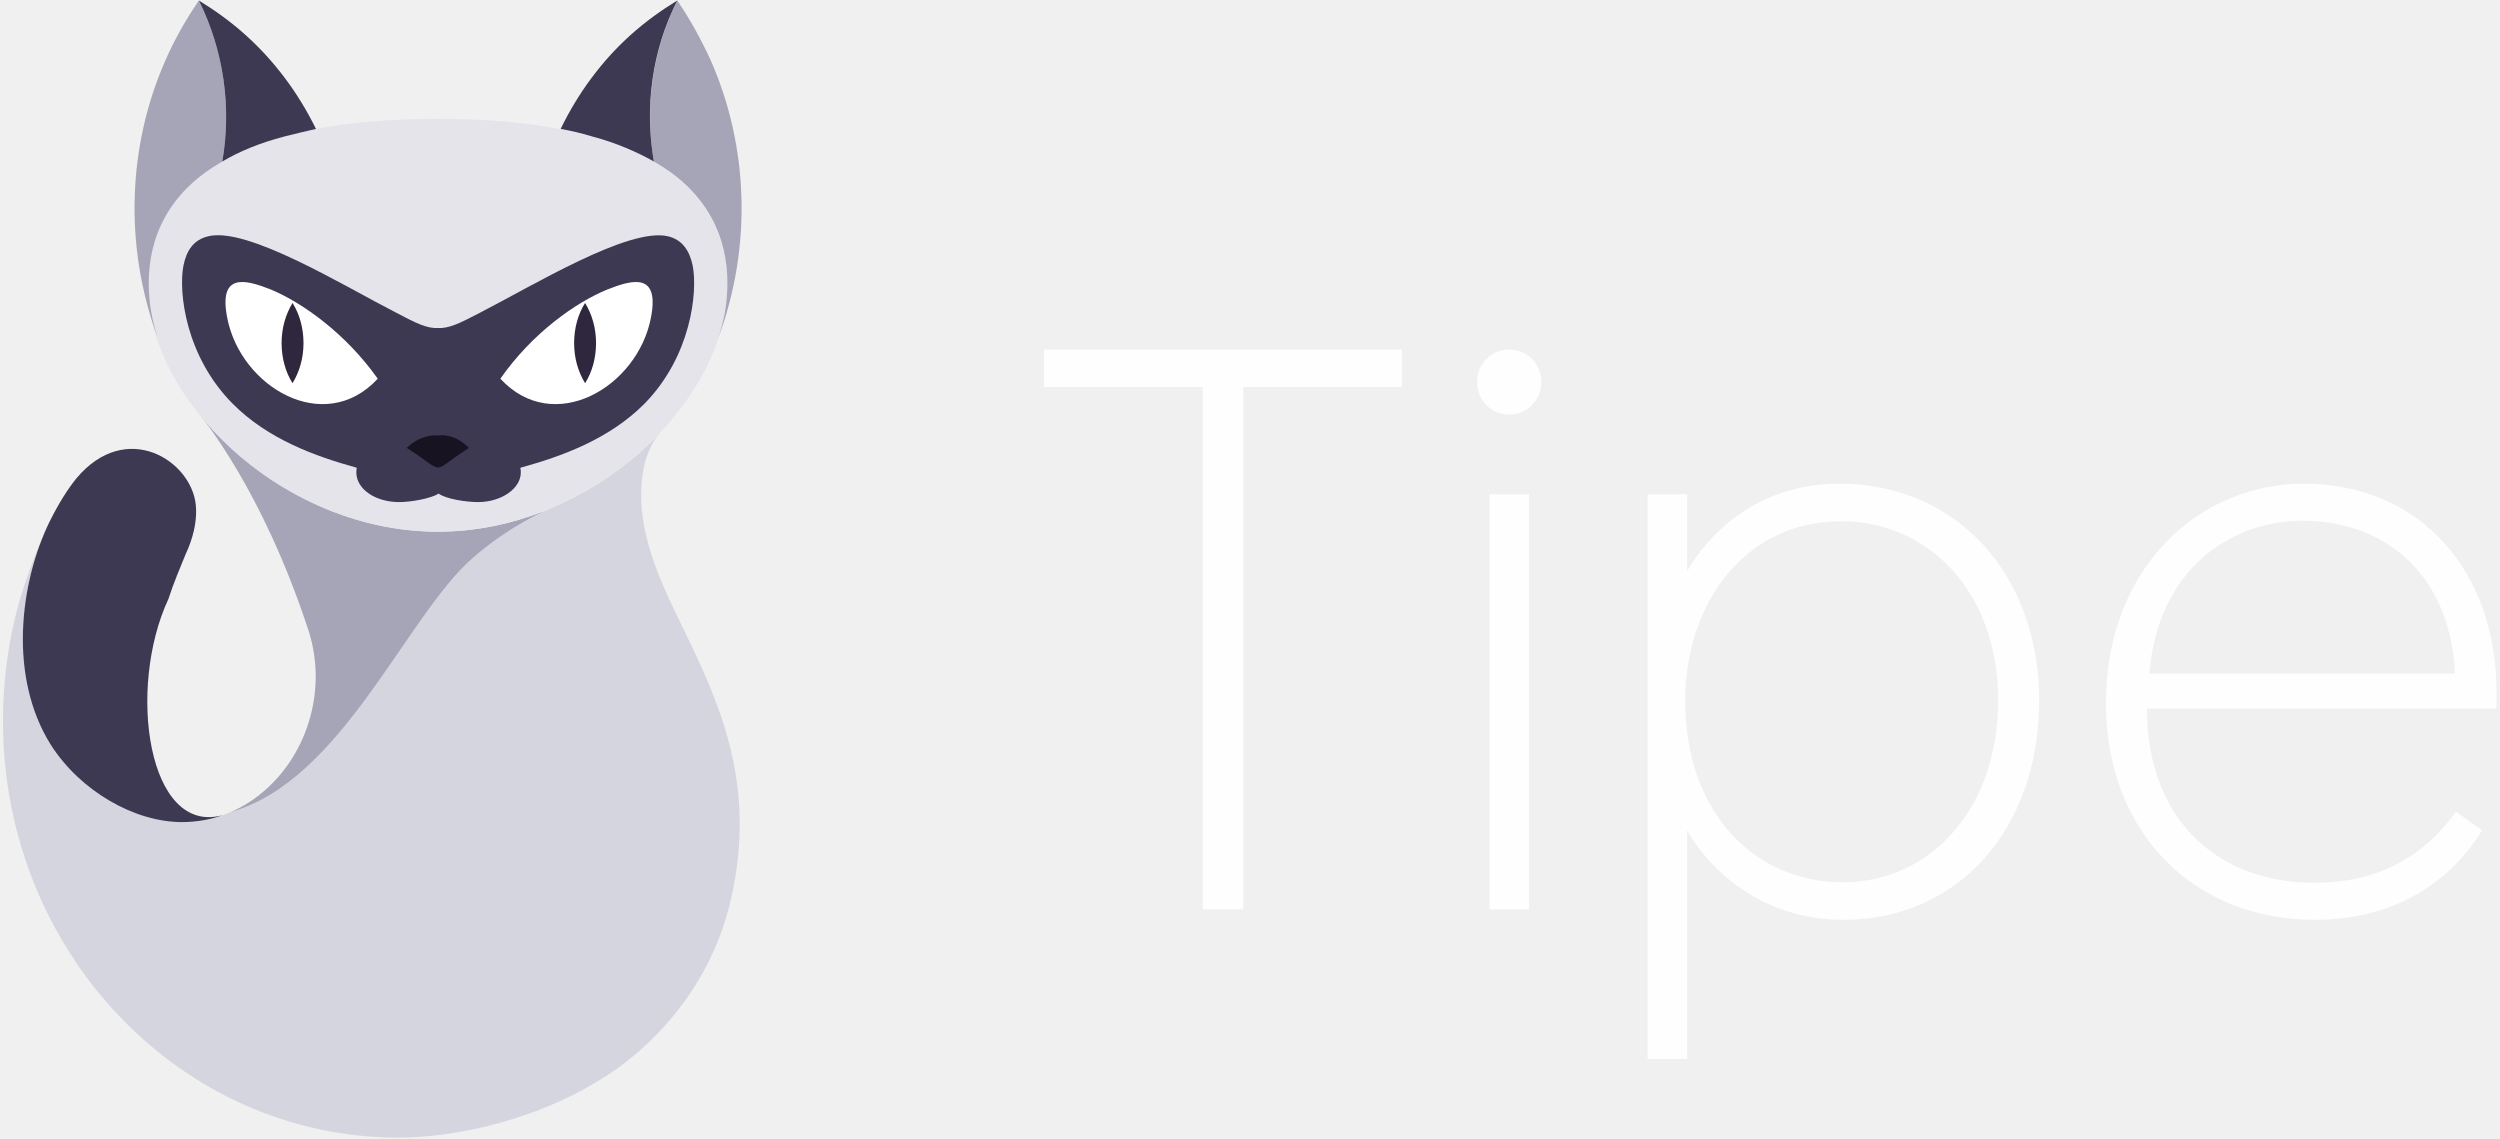
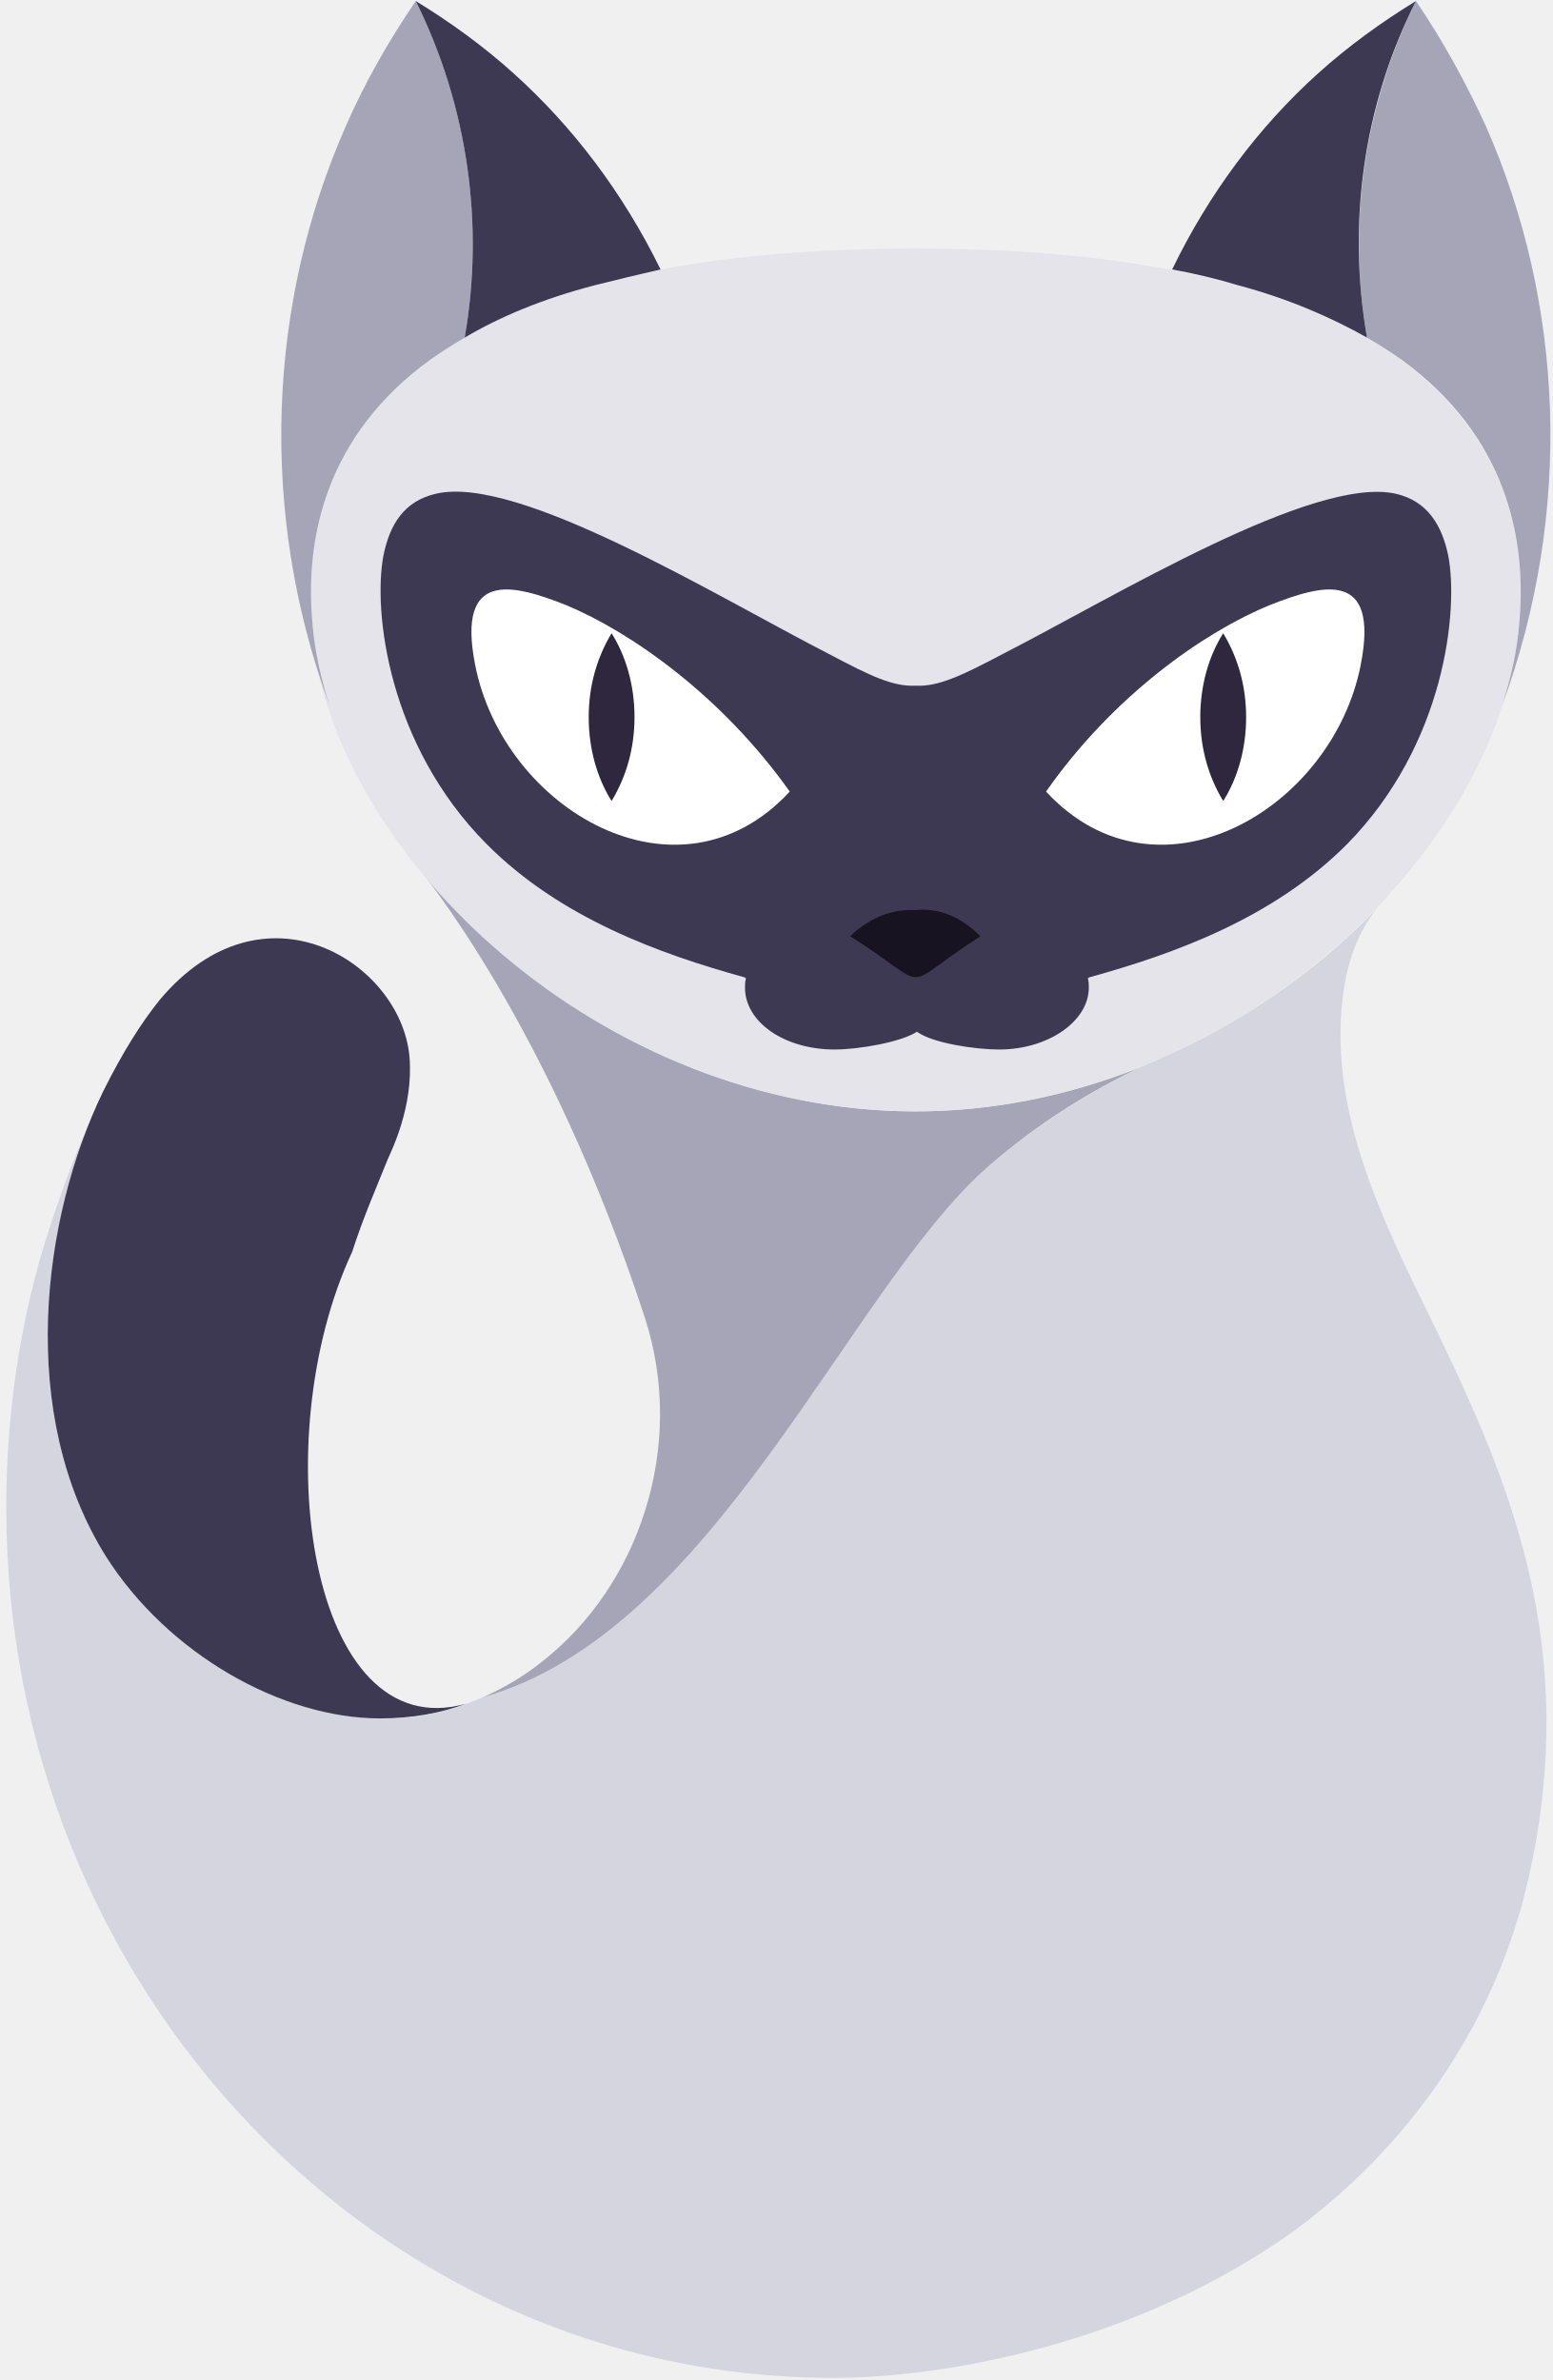
- <svg xmlns="http://www.w3.org/2000/svg" width="101px" height="46px" viewBox="0 0 101 46" version="1.1">
+ <svg xmlns="http://www.w3.org/2000/svg" width="30px" height="46px" viewBox="0 0 30 46" version="1.1">
  <defs />
  <g id="Login" stroke="none" stroke-width="1" fill="none" fill-rule="evenodd">
    <g transform="translate(-150, -39)" fill-rule="nonzero" id="Header">
      <g>
        <g id="LOGO" transform="translate(150, 39)">
-           <g id="TEXT" transform="translate(42, 14)" fill="#FFFFFF" opacity="0.9">
-             <path d="M6.591,1.638 L0.18,1.638 L0.18,0.121 L14.639,0.121 L14.639,1.638 L8.228,1.638 L8.228,22.736 L6.591,22.736 L6.591,1.638 Z M18.973,0.121 C19.712,0.121 20.271,0.708 20.271,1.436 C20.271,2.164 19.692,2.751 18.973,2.751 C18.234,2.751 17.675,2.164 17.675,1.436 C17.675,0.708 18.234,0.121 18.973,0.121 Z M18.174,5.967 L19.772,5.967 L19.772,22.736 L18.174,22.736 L18.174,5.967 Z M24.565,5.967 L26.163,5.967 L26.163,9.062 C26.542,8.415 28.34,5.542 32.314,5.542 C37.028,5.542 40.383,9.183 40.383,14.301 C40.383,19.479 37.127,23.161 32.474,23.161 C28.719,23.161 26.702,20.571 26.163,19.54 L26.163,28.784 L24.565,28.784 L24.565,5.967 Z M32.434,21.644 C36.049,21.644 38.725,18.609 38.725,14.301 C38.725,9.912 35.909,7.059 32.374,7.059 C28.52,7.059 26.083,10.357 26.083,14.301 C26.083,18.953 28.999,21.644 32.434,21.644 Z M51.068,5.542 C55.821,5.542 58.857,9.123 58.857,13.937 L58.857,14.625 L44.737,14.625 C44.737,19.075 47.553,21.664 51.507,21.664 C54.563,21.664 56.26,20.147 57.219,18.791 L58.278,19.54 C57.199,21.32 55.082,23.161 51.507,23.161 C46.634,23.161 43.079,19.641 43.079,14.402 C43.079,8.92 46.854,5.542 51.068,5.542 Z M57.179,13.209 C56.979,9.001 54.143,7.039 51.028,7.039 C48.032,7.039 45.156,9.102 44.837,13.209 L57.179,13.209 Z" id="Combined-Shape" />
-           </g>
          <g id="CAT-LOGO">
            <path d="M27.906,26.019 C26.96,24.033 25.631,21.703 25.953,19.231 C26.034,18.603 26.235,18.015 26.617,17.549 C25.671,18.542 24.503,19.413 23.215,20.082 C22.812,20.285 22.409,20.467 21.987,20.649 C20.799,21.237 19.852,21.885 19.087,22.554 C16.389,24.925 13.812,31.552 9.322,32.808 C9.322,32.808 9.322,32.808 9.322,32.808 C8.758,33.051 8.094,33.233 7.349,33.213 C5.456,33.193 3.242,31.957 2.054,30.093 C0.302,27.316 0.826,23.507 2.013,21.075 C1.973,21.156 1.933,21.217 1.913,21.298 C1.631,21.885 1.349,22.574 1.067,23.405 C1.067,23.405 1.067,23.405 1.067,23.405 C0.443,25.189 0.121,27.134 0.121,29.14 C0.121,38.421 7.268,45.959 16.087,45.959 C18.342,45.959 21.926,45.27 24.886,43.204 C25.852,42.515 28.43,40.468 29.436,36.719 C30.604,32.159 29.275,28.897 27.906,26.019 Z" id="Shape" fill="#D5D5E0" />
            <path d="M10.47,32.119 C10.168,32.362 9.785,32.605 9.322,32.808 C9.322,32.808 9.322,32.808 9.322,32.808 C13.812,31.552 16.389,24.925 19.087,22.554 C19.852,21.885 20.779,21.237 21.987,20.649 C20.638,21.176 19.208,21.48 17.698,21.48 C13.732,21.48 10.107,19.352 7.973,16.617 C8.174,16.9 10.591,19.758 12.463,25.472 C13.268,27.965 12.342,30.66 10.47,32.119 Z" id="Shape" fill="#A6A5B7" />
            <path d="M29.356,12.098 C28.933,16.617 23.658,21.48 17.678,21.48 C11.658,21.48 6.423,16.596 6,12.098 C5.698,8.937 7.47,4.803 17.678,4.803 C27.886,4.803 29.658,8.937 29.356,12.098 Z" id="Shape" fill="#E4E4EA" />
            <path d="M27.362,0.02 C26.356,2.047 26.034,4.337 26.416,6.525 C26.658,6.667 26.879,6.809 27.081,6.951 C29.094,8.41 29.517,10.396 29.356,12.078 C29.315,12.584 29.195,13.111 29.034,13.618 C30.403,9.889 30.221,5.856 28.711,2.432 C28.329,1.601 27.886,0.79 27.362,0.02 Z" id="Shape" fill="#A6A5B7" />
            <path d="M26.416,6.525 C26.034,4.337 26.336,2.047 27.362,0.02 C26.698,0.426 26.054,0.892 25.47,1.419 C24.322,2.452 23.356,3.749 22.651,5.208 C23.094,5.289 23.517,5.39 23.919,5.512 C24.906,5.775 25.732,6.14 26.416,6.525 Z" id="Shape" fill="#3D3952" />
            <path d="M8.034,0.02 C9.04,2.047 9.362,4.337 8.98,6.525 C8.738,6.667 8.517,6.809 8.315,6.951 C6.302,8.41 5.879,10.396 6.04,12.078 C6.081,12.584 6.201,13.111 6.362,13.618 C4.993,9.889 5.174,5.856 6.685,2.432 C7.047,1.601 7.51,0.79 8.034,0.02 Z" id="Shape" fill="#A6A5B7" />
            <path d="M9.926,1.419 C9.342,0.892 8.698,0.426 8.034,0.02 C9.04,2.047 9.362,4.337 8.98,6.525 C9.664,6.12 10.49,5.775 11.497,5.512 C11.899,5.411 12.322,5.309 12.765,5.208 C12.04,3.729 11.074,2.452 9.926,1.419 Z" id="Shape" fill="#3D3952" />
            <g id="Group" transform="translate(7.248322, 9.321586)">
              <path d="M20.738,1.419 C20.617,0.831 20.336,0.365 19.732,0.223 C18.141,-0.142 14.295,2.209 12.121,3.323 C11.315,3.749 10.872,3.952 10.45,3.931 C10.007,3.952 9.584,3.749 8.779,3.323 C6.604,2.209 2.758,-0.162 1.168,0.223 C0.564,0.365 0.282,0.811 0.161,1.419 C-0.04,2.472 0.242,5.066 2.154,6.991 C3.584,8.43 5.517,9.119 7.128,9.565 C7.148,9.565 7.148,9.585 7.168,9.585 C7.148,9.646 7.148,9.707 7.148,9.767 C7.148,10.436 7.913,10.963 8.879,10.963 C9.342,10.963 10.168,10.821 10.47,10.619 C10.772,10.841 11.597,10.963 12.06,10.963 C13.007,10.963 13.792,10.416 13.792,9.767 C13.792,9.707 13.792,9.646 13.772,9.585 C13.792,9.585 13.792,9.565 13.812,9.565 C15.423,9.119 17.356,8.43 18.785,6.991 C20.678,5.066 20.94,2.472 20.738,1.419 Z" id="Shape" fill="#3D3952" />
              <path d="M8.013,5.978 C5.859,8.308 2.477,6.322 1.933,3.526 C1.57,1.682 2.658,1.966 3.685,2.371 C4.953,2.898 6.705,4.134 8.013,5.978 Z" id="Shape" fill="#FFFFFF" />
              <path d="M5.013,4.539 C5.013,5.147 4.852,5.694 4.57,6.16 C4.289,5.715 4.128,5.147 4.128,4.539 C4.128,3.931 4.289,3.384 4.57,2.918 C4.852,3.364 5.013,3.931 5.013,4.539 Z" id="Shape" fill="#2F273D" />
              <path d="M10.45,8.268 C10.047,8.248 9.604,8.369 9.181,8.774 C10.852,9.828 10.047,9.828 11.698,8.774 C11.275,8.349 10.832,8.227 10.45,8.268 Z" id="Shape" fill="#171320" />
              <path d="M12.966,5.978 C15.121,8.308 18.503,6.322 19.047,3.526 C19.409,1.682 18.322,1.966 17.295,2.371 C16.007,2.898 14.255,4.134 12.966,5.978 Z" id="Shape" fill="#FFFFFF" />
              <path d="M15.946,4.539 C15.946,5.147 16.107,5.694 16.389,6.16 C16.671,5.715 16.832,5.147 16.832,4.539 C16.832,3.931 16.671,3.384 16.389,2.918 C16.107,3.364 15.946,3.931 15.946,4.539 Z" id="Shape" fill="#2F273D" />
            </g>
            <path d="M2.054,30.093 C3.242,31.957 5.436,33.213 7.349,33.213 C7.953,33.213 8.517,33.112 9,32.93 C9,32.93 9,32.93 9,32.93 C5.98,33.781 5.114,27.823 6.805,24.196 C7.027,23.507 7.289,22.919 7.49,22.412 C7.57,22.23 7.993,21.379 7.913,20.426 C7.752,18.603 5.094,16.921 3.081,19.332 C2.738,19.758 2.376,20.325 1.993,21.095 C0.805,23.547 0.322,27.337 2.054,30.093 Z" id="Shape" fill="#3D3952" />
          </g>
        </g>
      </g>
    </g>
  </g>
</svg>
